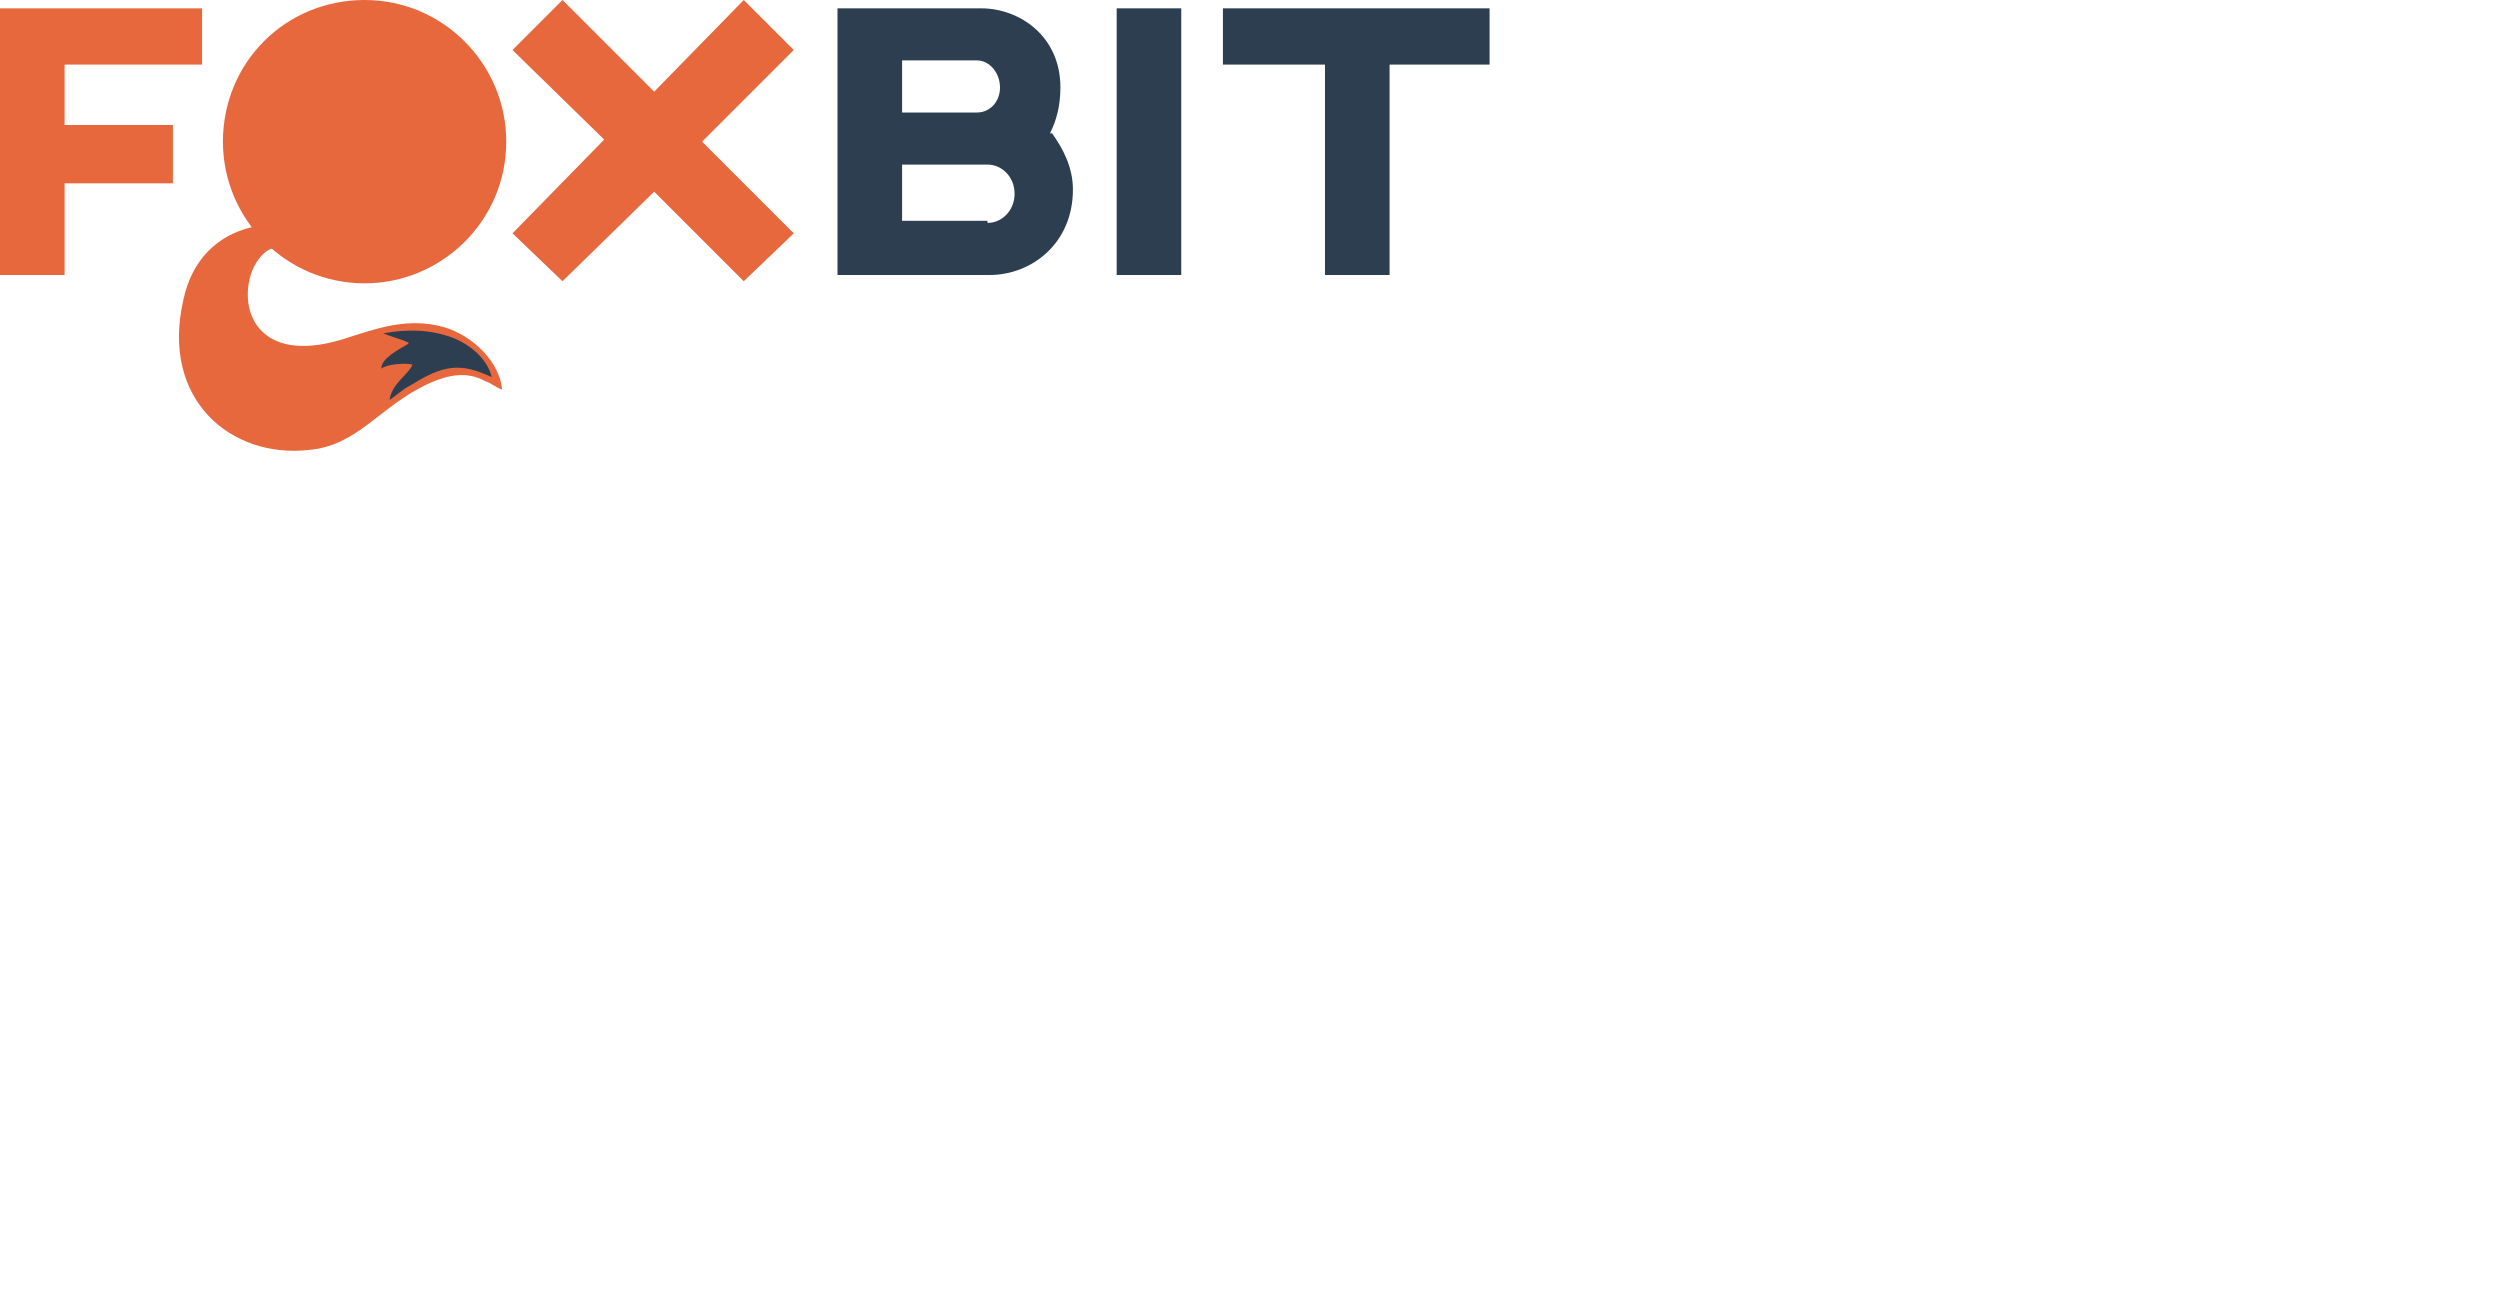
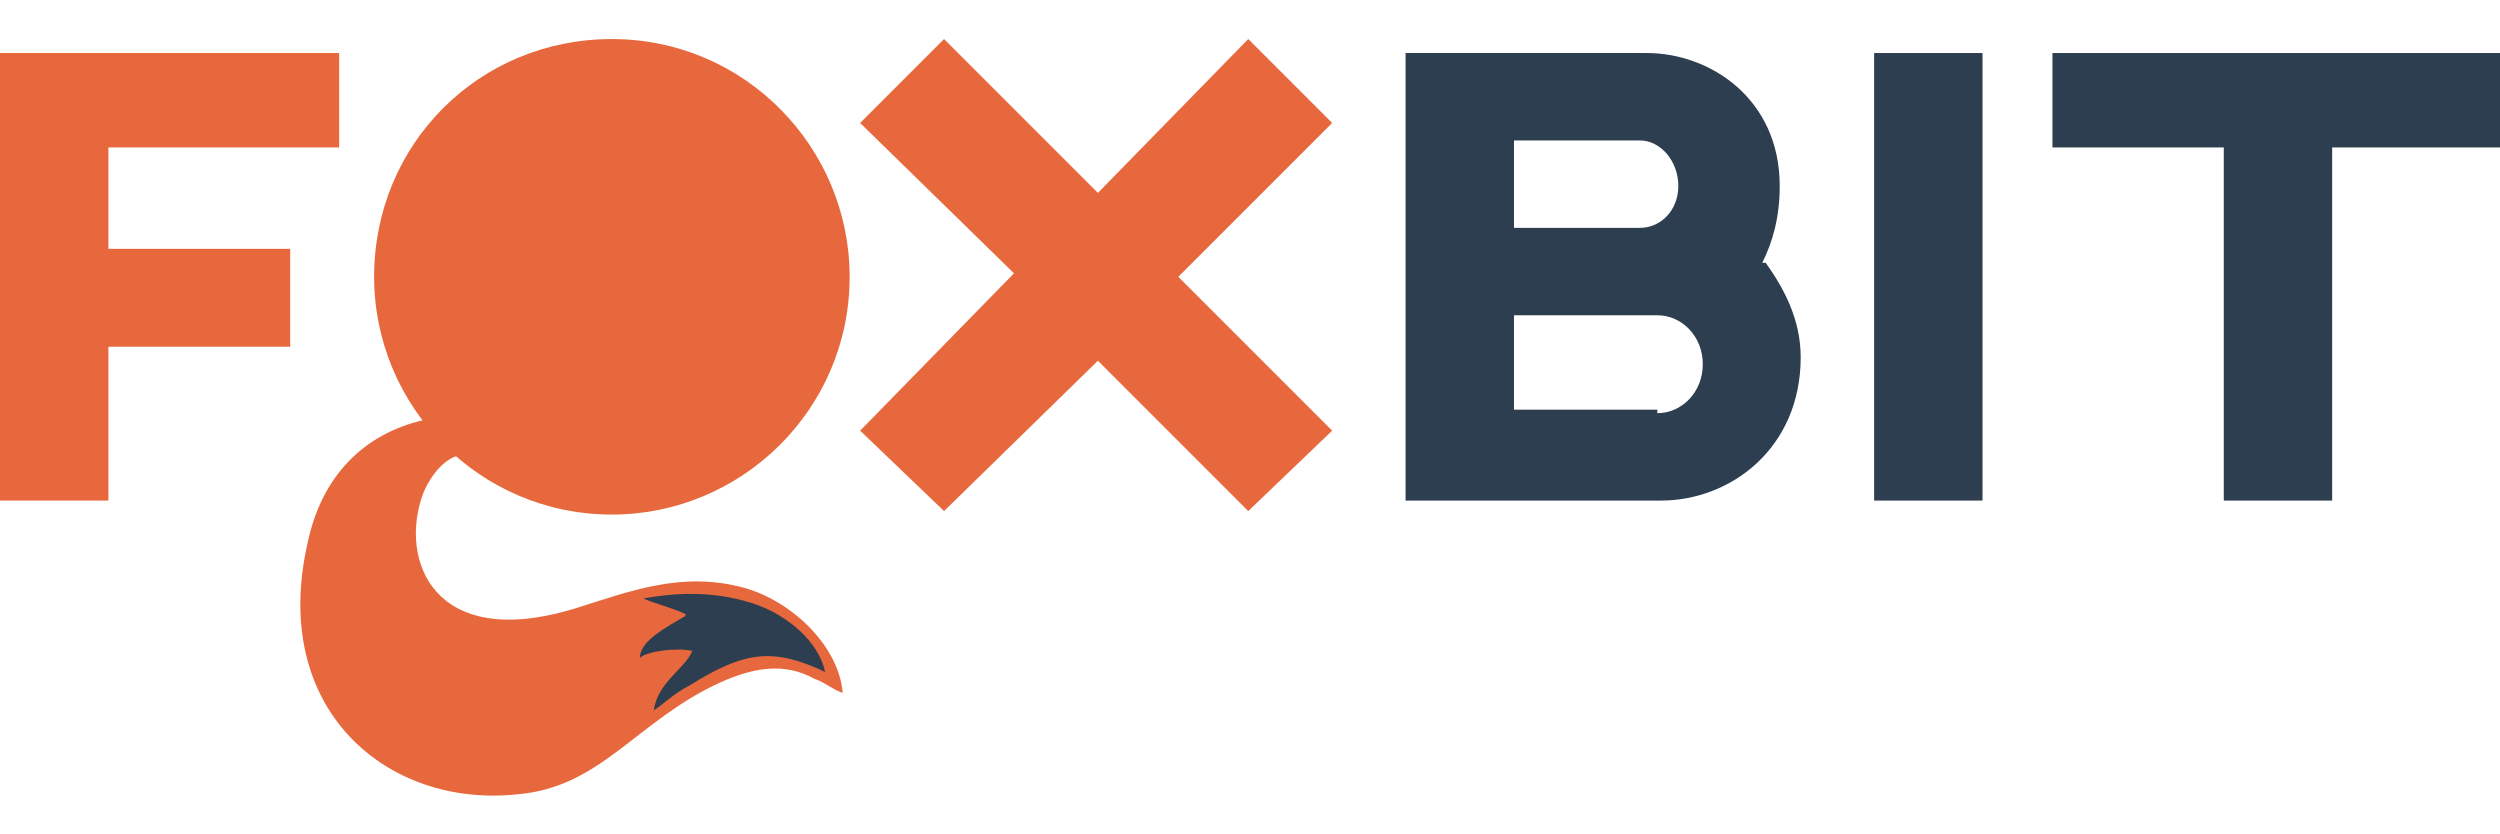
- <svg xmlns="http://www.w3.org/2000/svg" xml:space="preserve" width="1200" height="630" viewBox="0 0 1200 630" version="1.1" style="shape-rendering:geometricPrecision; text-rendering:geometricPrecision; image-rendering:optimizeQuality; fill-rule:evenodd; clip-rule:evenodd">
+ <svg xmlns="http://www.w3.org/2000/svg" xml:space="preserve" width="300px" height="100px" version="1.1" style="shape-rendering:geometricPrecision; text-rendering:geometricPrecision; image-rendering:optimizeQuality; fill-rule:evenodd; clip-rule:evenodd" viewBox="0 0 715 216">
  <defs>
    <style type="text/css">
   
    .fil4 {fill:#2D3E50}
    .fil3 {fill:#E8683E}
    .fil1 {fill:#FEFEFE;fill-rule:nonzero}
    .fil0 {fill:#2D3E50;fill-rule:nonzero}
    .fil2 {fill:#E8683E;fill-rule:nonzero}
   
  </style>
  </defs>
  <g id="Camada_x0020_1">
    <path class="fil0" d="M504 64c3,-6 5,-13 5,-22 0,-25 -20,-38 -38,-38l-69 0 0 128 73 0c20,0 40,-15 40,-41 0,-11 -5,-20 -10,-27l0 0zm-71 -35l36 0c6,0 11,6 11,13 0,7 -5,12 -11,12l-36 0 0 -25zm41 77l-41 0 0 -27 41 0c7,0 13,6 13,14 0,8 -6,14 -13,14l0 0z" />
    <path class="fil1" d="M175 0c-38,0 -68,30 -68,68 0,37 30,68 68,68 37,0 68,-30 68,-68 0,-37 -30,-68 -68,-68z" />
    <polygon class="fil2" points="381,24 357,0 314,44 270,0 246,24 290,67 246,112 270,135 314,92 357,135 381,112 337,68 " />
    <polygon class="fil2" points="97,31 97,4 0,4 0,4 0,31 0,132 31,132 31,88 83,88 83,60 31,60 31,31 " />
    <polygon class="fil0" points="715,4 587,4 587,31 636,31 636,132 667,132 667,31 715,31 " />
    <polygon class="fil0" points="536,4 536,132 567,132 567,4 " />
    <path class="fil2" d="M175 0c-38,0 -68,30 -68,68 0,37 30,68 68,68 37,0 68,-30 68,-68 0,-37 -30,-68 -68,-68z" />
    <path class="fil3" d="M140 108c-7,0 -11,-1 -19,1 -17,4 -29,16 -33,35 -11,48 23,76 60,72 24,-2 34,-21 58,-32 9,-4 18,-6 27,-1 3,1 5,3 8,4 -1,-13 -14,-26 -28,-30 -18,-5 -33,1 -49,6 -40,12 -50,-14 -43,-33 2,-5 7,-12 13,-11l5 -10z" />
    <path class="fil4" d="M184 160c2,1 9,3 11,4 2,1 1,0 1,1 -5,3 -13,7 -13,12 2,-2 11,-3 15,-2 -2,5 -10,9 -11,17 3,-2 6,-5 10,-7 16,-10 24,-11 39,-4 -2,-9 -11,-16 -19,-19 -11,-4 -22,-4 -33,-2z" />
  </g>
</svg>
